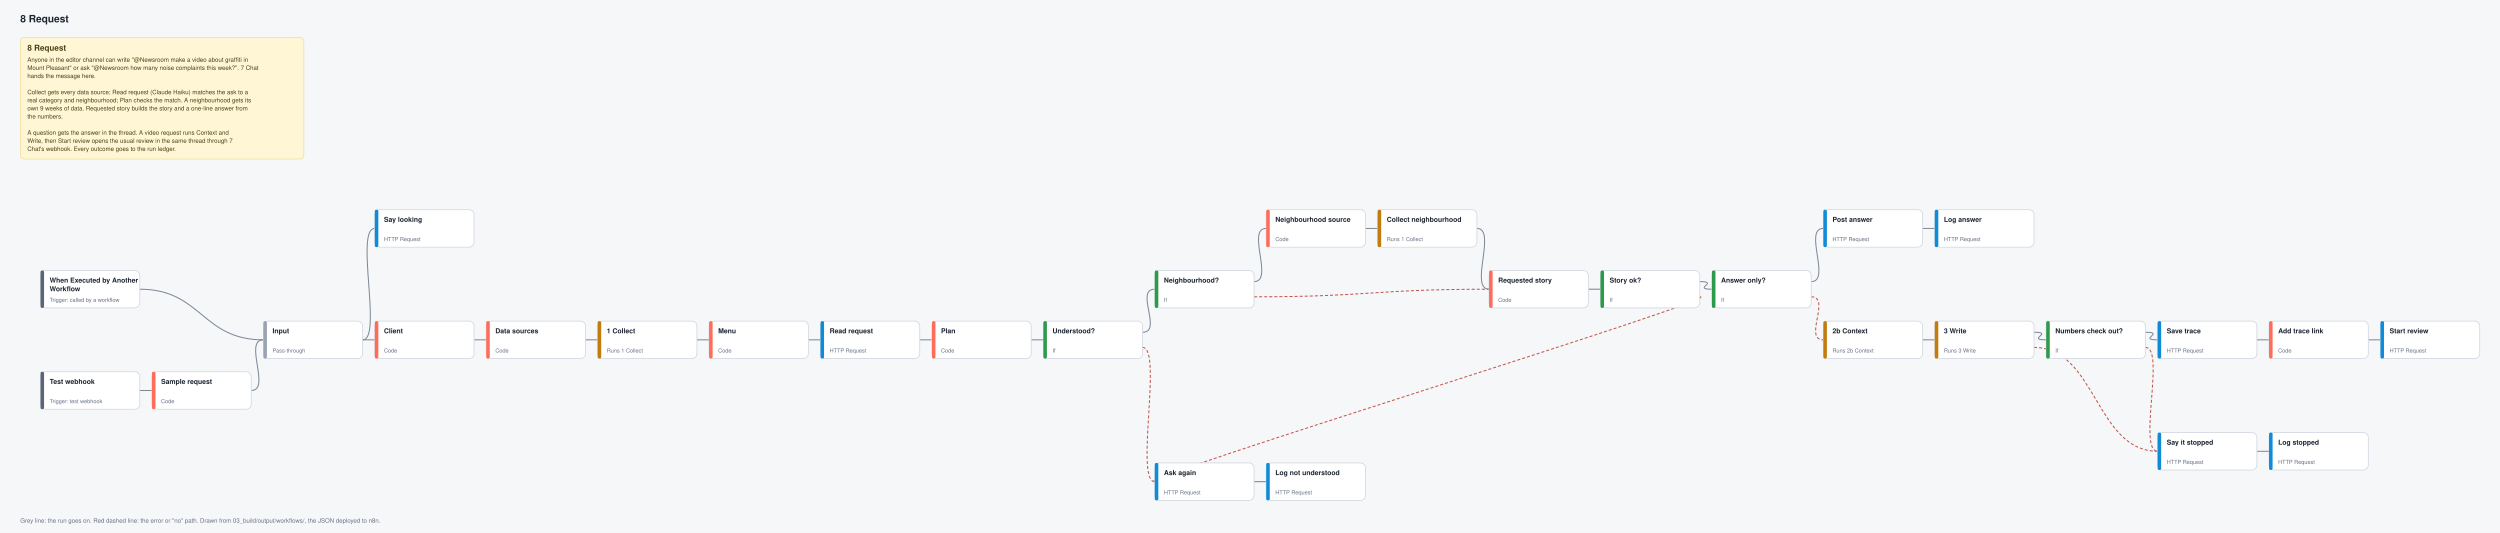
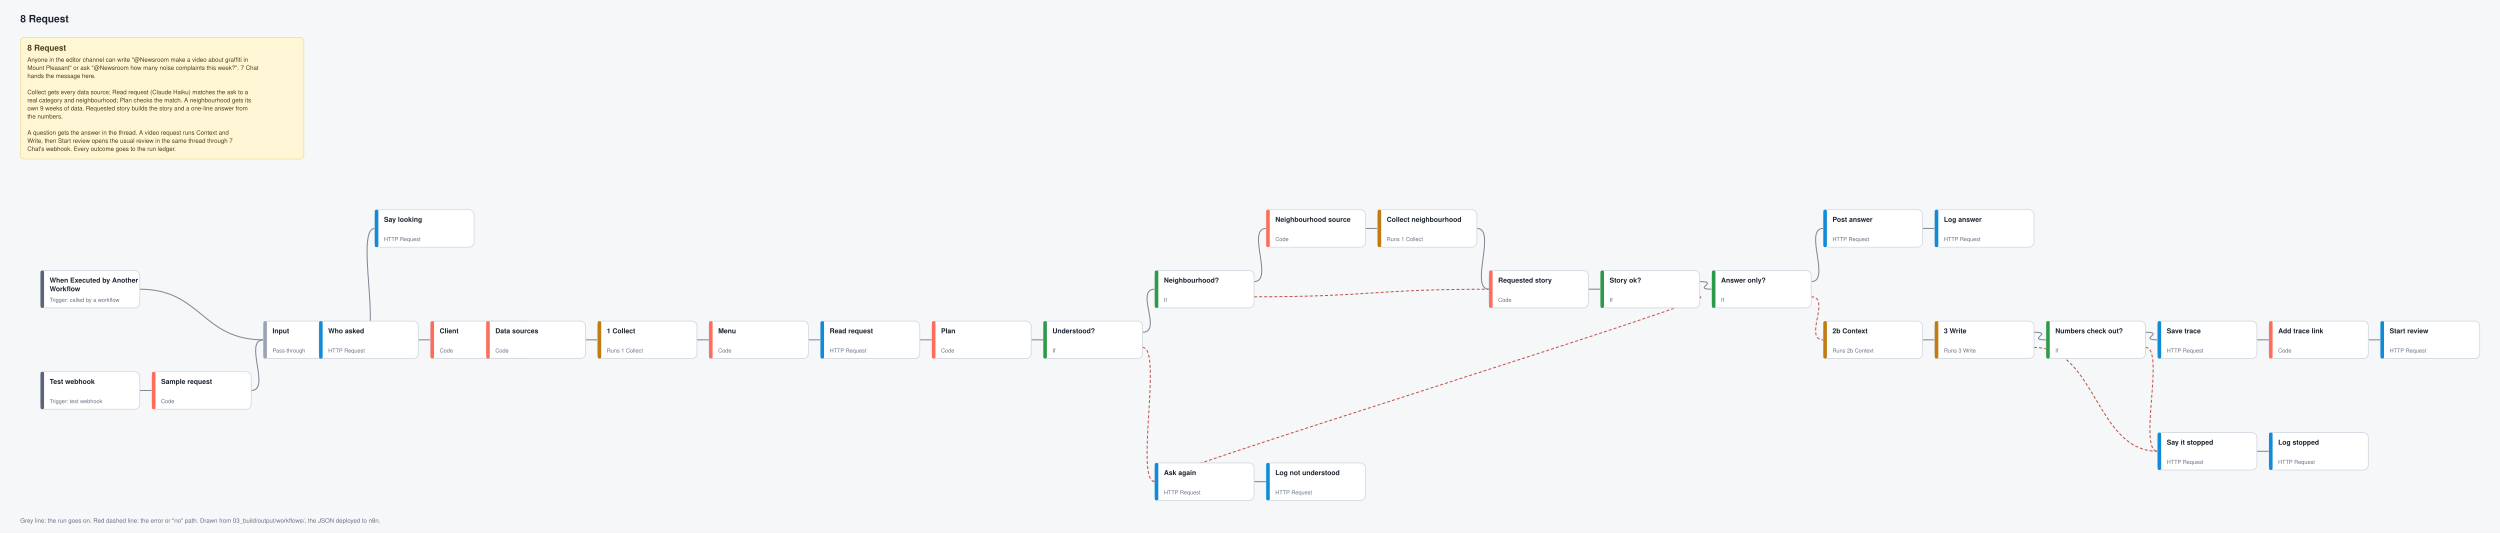
<svg xmlns="http://www.w3.org/2000/svg" width="4936" height="1052" viewBox="0 0 4936 1052" font-family="-apple-system, Segoe UI, Helvetica, Arial, sans-serif">
  <rect x="0" y="0" width="4936" height="1052" fill="#f6f7f9" />
  <text x="40" y="44" font-size="20" font-weight="700" fill="#1c2430">8 Request</text>
  <text x="40" y="1032" font-size="12" fill="#667085">Grey line: the run goes on. Red dashed line: the error or "no" path. Drawn from 03_build/output/workflows/, the JSON deployed to n8n.</text>
  <rect x="40" y="74" width="560" height="240" rx="8" fill="#fff6d6" stroke="#e8d27a" />
  <text x="54" y="100" font-size="16" font-weight="700" fill="#4a3f12">8 Request</text>
  <text x="54" y="122" font-size="12" font-weight="400" fill="#4a3f12">Anyone in the editor channel can write "@Newsroom make a video about graffiti in</text>
  <text x="54" y="138" font-size="12" font-weight="400" fill="#4a3f12">Mount Pleasant" or ask "@Newsroom how many noise complaints this week?". 7 Chat</text>
  <text x="54" y="154" font-size="12" font-weight="400" fill="#4a3f12">hands the message here.</text>
  <text x="54" y="170" font-size="12" font-weight="400" fill="#4a3f12" />
  <text x="54" y="186" font-size="12" font-weight="400" fill="#4a3f12">Collect gets every data source; Read request (Claude Haiku) matches the ask to a</text>
  <text x="54" y="202" font-size="12" font-weight="400" fill="#4a3f12">real category and neighbourhood; Plan checks the match. A neighbourhood gets its</text>
  <text x="54" y="218" font-size="12" font-weight="400" fill="#4a3f12">own 9 weeks of data. Requested story builds the story and a one-line answer from</text>
  <text x="54" y="234" font-size="12" font-weight="400" fill="#4a3f12">the numbers.</text>
  <text x="54" y="250" font-size="12" font-weight="400" fill="#4a3f12" />
  <text x="54" y="266" font-size="12" font-weight="400" fill="#4a3f12">A question gets the answer in the thread. A video request runs Context and</text>
  <text x="54" y="282" font-size="12" font-weight="400" fill="#4a3f12">Write, then Start review opens the usual review in the same thread through 7</text>
  <text x="54" y="298" font-size="12" font-weight="400" fill="#4a3f12">Chat's webhook. Every outcome goes to the run ledger.</text>
  <path d="M276,571 C398,571 398,671 520,671" fill="none" stroke="#7d8796" stroke-width="2" />
  <path d="M496,771 C536,771 480,671 520,671" fill="none" stroke="#7d8796" stroke-width="2" />
  <path d="M716,671 C756,671 700,451 740,451" fill="none" stroke="#7d8796" stroke-width="2" />
-   <path d="M716,671 C756,671 700,671 740,671" fill="none" stroke="#7d8796" stroke-width="2" />
-   <path d="M936,671 C976,671 920,671 960,671" fill="none" stroke="#7d8796" stroke-width="2" />
+   <path d="M716,671 C776,671 570,671 630,671" fill="none" stroke="#7d8796" stroke-width="2" />
+   <path d="M826,671 C866,671 810,671 850,671" fill="none" stroke="#7d8796" stroke-width="2" />
+   <path d="M1046,671 C1106,671 900,671 960,671" fill="none" stroke="#7d8796" stroke-width="2" />
  <path d="M1156,671 C1196,671 1140,671 1180,671" fill="none" stroke="#7d8796" stroke-width="2" />
  <path d="M1376,671 C1416,671 1360,671 1400,671" fill="none" stroke="#7d8796" stroke-width="2" />
  <path d="M1596,671 C1636,671 1580,671 1620,671" fill="none" stroke="#7d8796" stroke-width="2" />
  <path d="M1816,671 C1856,671 1800,671 1840,671" fill="none" stroke="#7d8796" stroke-width="2" />
  <path d="M2036,671 C2076,671 2020,671 2060,671" fill="none" stroke="#7d8796" stroke-width="2" />
  <path d="M2256,656 C2296,656 2240,571 2280,571" fill="none" stroke="#7d8796" stroke-width="2" />
  <path d="M2256,686 C2296,686 2240,951 2280,951" fill="none" stroke="#c2534a" stroke-width="2" stroke-dasharray="6 4" />
  <path d="M2476,556 C2516,556 2460,451 2500,451" fill="none" stroke="#7d8796" stroke-width="2" />
  <path d="M2476,586 C2708,586 2708,571 2940,571" fill="none" stroke="#c2534a" stroke-width="2" stroke-dasharray="6 4" />
  <path d="M2696,451 C2736,451 2680,451 2720,451" fill="none" stroke="#7d8796" stroke-width="2" />
  <path d="M2916,451 C2956,451 2900,571 2940,571" fill="none" stroke="#7d8796" stroke-width="2" />
  <path d="M3136,571 C3176,571 3120,571 3160,571" fill="none" stroke="#7d8796" stroke-width="2" />
  <path d="M3356,556 C3396,556 3340,571 3380,571" fill="none" stroke="#7d8796" stroke-width="2" />
  <path d="M3356,586 C3416,586 2220,951 2280,951" fill="none" stroke="#c2534a" stroke-width="2" stroke-dasharray="6 4" />
  <path d="M3576,556 C3616,556 3560,451 3600,451" fill="none" stroke="#7d8796" stroke-width="2" />
  <path d="M3576,586 C3616,586 3560,671 3600,671" fill="none" stroke="#c2534a" stroke-width="2" stroke-dasharray="6 4" />
  <path d="M3796,451 C3836,451 3780,451 3820,451" fill="none" stroke="#7d8796" stroke-width="2" />
  <path d="M3796,671 C3836,671 3780,671 3820,671" fill="none" stroke="#7d8796" stroke-width="2" />
  <path d="M4016,656 C4056,656 4000,671 4040,671" fill="none" stroke="#7d8796" stroke-width="2" />
  <path d="M4016,686 C4138,686 4138,891 4260,891" fill="none" stroke="#c2534a" stroke-width="2" stroke-dasharray="6 4" />
  <path d="M4236,656 C4276,656 4220,671 4260,671" fill="none" stroke="#7d8796" stroke-width="2" />
  <path d="M4236,686 C4276,686 4220,891 4260,891" fill="none" stroke="#c2534a" stroke-width="2" stroke-dasharray="6 4" />
  <path d="M4456,671 C4496,671 4440,671 4480,671" fill="none" stroke="#7d8796" stroke-width="2" />
  <path d="M4676,671 C4716,671 4660,671 4700,671" fill="none" stroke="#7d8796" stroke-width="2" />
  <path d="M4456,891 C4496,891 4440,891 4480,891" fill="none" stroke="#7d8796" stroke-width="2" />
  <path d="M2476,951 C2516,951 2460,951 2500,951" fill="none" stroke="#7d8796" stroke-width="2" />
  <path d="M276,771 C316,771 260,771 300,771" fill="none" stroke="#7d8796" stroke-width="2" />
  <rect x="80" y="534" width="196" height="74" rx="10" fill="#ffffff" stroke="#cfd5de" stroke-width="1.5" />
  <rect x="80" y="534" width="7" height="74" rx="3" fill="#5a6578" />
  <text x="98" y="558" font-size="13.5" font-weight="700" fill="#1c2430">When Executed by Another</text>
  <text x="98" y="575" font-size="13.5" font-weight="700" fill="#1c2430">Workflow</text>
  <text x="98" y="596" font-size="11" fill="#667085">Trigger: called by a workflow</text>
  <rect x="80" y="734" width="196" height="74" rx="10" fill="#ffffff" stroke="#cfd5de" stroke-width="1.5" />
  <rect x="80" y="734" width="7" height="74" rx="3" fill="#5a6578" />
  <text x="98" y="758" font-size="13.5" font-weight="700" fill="#1c2430">Test webhook</text>
  <text x="98" y="796" font-size="11" fill="#667085">Trigger: test webhook</text>
  <rect x="300" y="734" width="196" height="74" rx="10" fill="#ffffff" stroke="#cfd5de" stroke-width="1.5" />
  <rect x="300" y="734" width="7" height="74" rx="3" fill="#ff6d5a" />
  <text x="318" y="758" font-size="13.5" font-weight="700" fill="#1c2430">Sample request</text>
  <text x="318" y="796" font-size="11" fill="#667085">Code</text>
  <rect x="520" y="634" width="196" height="74" rx="10" fill="#ffffff" stroke="#cfd5de" stroke-width="1.5" />
  <rect x="520" y="634" width="7" height="74" rx="3" fill="#9aa3b2" />
  <text x="538" y="658" font-size="13.5" font-weight="700" fill="#1c2430">Input</text>
  <text x="538" y="696" font-size="11" fill="#667085">Pass-through</text>
  <rect x="740" y="414" width="196" height="74" rx="10" fill="#ffffff" stroke="#cfd5de" stroke-width="1.5" />
  <rect x="740" y="414" width="7" height="74" rx="3" fill="#0f8bd8" />
  <text x="758" y="438" font-size="13.5" font-weight="700" fill="#1c2430">Say looking</text>
  <text x="758" y="476" font-size="11" fill="#667085">HTTP Request</text>
-   <rect x="740" y="634" width="196" height="74" rx="10" fill="#ffffff" stroke="#cfd5de" stroke-width="1.5" />
-   <rect x="740" y="634" width="7" height="74" rx="3" fill="#ff6d5a" />
-   <text x="758" y="658" font-size="13.5" font-weight="700" fill="#1c2430">Client</text>
-   <text x="758" y="696" font-size="11" fill="#667085">Code</text>
+   <rect x="630" y="634" width="196" height="74" rx="10" fill="#ffffff" stroke="#cfd5de" stroke-width="1.5" />
+   <rect x="630" y="634" width="7" height="74" rx="3" fill="#0f8bd8" />
+   <text x="648" y="658" font-size="13.5" font-weight="700" fill="#1c2430">Who asked</text>
+   <text x="648" y="696" font-size="11" fill="#667085">HTTP Request</text>
+   <rect x="850" y="634" width="196" height="74" rx="10" fill="#ffffff" stroke="#cfd5de" stroke-width="1.5" />
+   <rect x="850" y="634" width="7" height="74" rx="3" fill="#ff6d5a" />
+   <text x="868" y="658" font-size="13.5" font-weight="700" fill="#1c2430">Client</text>
+   <text x="868" y="696" font-size="11" fill="#667085">Code</text>
  <rect x="960" y="634" width="196" height="74" rx="10" fill="#ffffff" stroke="#cfd5de" stroke-width="1.5" />
  <rect x="960" y="634" width="7" height="74" rx="3" fill="#ff6d5a" />
  <text x="978" y="658" font-size="13.5" font-weight="700" fill="#1c2430">Data sources</text>
  <text x="978" y="696" font-size="11" fill="#667085">Code</text>
  <rect x="1180" y="634" width="196" height="74" rx="10" fill="#ffffff" stroke="#cfd5de" stroke-width="1.5" />
  <rect x="1180" y="634" width="7" height="74" rx="3" fill="#c27b0e" />
  <text x="1198" y="658" font-size="13.5" font-weight="700" fill="#1c2430">1 Collect</text>
  <text x="1198" y="696" font-size="11" fill="#667085">Runs 1 Collect</text>
  <rect x="1400" y="634" width="196" height="74" rx="10" fill="#ffffff" stroke="#cfd5de" stroke-width="1.5" />
  <rect x="1400" y="634" width="7" height="74" rx="3" fill="#ff6d5a" />
  <text x="1418" y="658" font-size="13.5" font-weight="700" fill="#1c2430">Menu</text>
  <text x="1418" y="696" font-size="11" fill="#667085">Code</text>
  <rect x="1620" y="634" width="196" height="74" rx="10" fill="#ffffff" stroke="#cfd5de" stroke-width="1.5" />
  <rect x="1620" y="634" width="7" height="74" rx="3" fill="#0f8bd8" />
  <text x="1638" y="658" font-size="13.5" font-weight="700" fill="#1c2430">Read request</text>
  <text x="1638" y="696" font-size="11" fill="#667085">HTTP Request</text>
  <rect x="1840" y="634" width="196" height="74" rx="10" fill="#ffffff" stroke="#cfd5de" stroke-width="1.5" />
  <rect x="1840" y="634" width="7" height="74" rx="3" fill="#ff6d5a" />
  <text x="1858" y="658" font-size="13.5" font-weight="700" fill="#1c2430">Plan</text>
  <text x="1858" y="696" font-size="11" fill="#667085">Code</text>
  <rect x="2060" y="634" width="196" height="74" rx="10" fill="#ffffff" stroke="#cfd5de" stroke-width="1.5" />
  <rect x="2060" y="634" width="7" height="74" rx="3" fill="#2c9a4b" />
  <text x="2078" y="658" font-size="13.5" font-weight="700" fill="#1c2430">Understood?</text>
  <text x="2078" y="696" font-size="11" fill="#667085">If</text>
  <rect x="2280" y="534" width="196" height="74" rx="10" fill="#ffffff" stroke="#cfd5de" stroke-width="1.5" />
  <rect x="2280" y="534" width="7" height="74" rx="3" fill="#2c9a4b" />
  <text x="2298" y="558" font-size="13.5" font-weight="700" fill="#1c2430">Neighbourhood?</text>
  <text x="2298" y="596" font-size="11" fill="#667085">If</text>
  <rect x="2500" y="414" width="196" height="74" rx="10" fill="#ffffff" stroke="#cfd5de" stroke-width="1.5" />
  <rect x="2500" y="414" width="7" height="74" rx="3" fill="#ff6d5a" />
  <text x="2518" y="438" font-size="13.5" font-weight="700" fill="#1c2430">Neighbourhood source</text>
  <text x="2518" y="476" font-size="11" fill="#667085">Code</text>
  <rect x="2720" y="414" width="196" height="74" rx="10" fill="#ffffff" stroke="#cfd5de" stroke-width="1.5" />
  <rect x="2720" y="414" width="7" height="74" rx="3" fill="#c27b0e" />
  <text x="2738" y="438" font-size="13.5" font-weight="700" fill="#1c2430">Collect neighbourhood</text>
  <text x="2738" y="476" font-size="11" fill="#667085">Runs 1 Collect</text>
  <rect x="2940" y="534" width="196" height="74" rx="10" fill="#ffffff" stroke="#cfd5de" stroke-width="1.5" />
  <rect x="2940" y="534" width="7" height="74" rx="3" fill="#ff6d5a" />
  <text x="2958" y="558" font-size="13.5" font-weight="700" fill="#1c2430">Requested story</text>
  <text x="2958" y="596" font-size="11" fill="#667085">Code</text>
  <rect x="3160" y="534" width="196" height="74" rx="10" fill="#ffffff" stroke="#cfd5de" stroke-width="1.5" />
  <rect x="3160" y="534" width="7" height="74" rx="3" fill="#2c9a4b" />
  <text x="3178" y="558" font-size="13.5" font-weight="700" fill="#1c2430">Story ok?</text>
  <text x="3178" y="596" font-size="11" fill="#667085">If</text>
  <rect x="3380" y="534" width="196" height="74" rx="10" fill="#ffffff" stroke="#cfd5de" stroke-width="1.5" />
  <rect x="3380" y="534" width="7" height="74" rx="3" fill="#2c9a4b" />
  <text x="3398" y="558" font-size="13.5" font-weight="700" fill="#1c2430">Answer only?</text>
  <text x="3398" y="596" font-size="11" fill="#667085">If</text>
  <rect x="3600" y="414" width="196" height="74" rx="10" fill="#ffffff" stroke="#cfd5de" stroke-width="1.5" />
  <rect x="3600" y="414" width="7" height="74" rx="3" fill="#0f8bd8" />
  <text x="3618" y="438" font-size="13.5" font-weight="700" fill="#1c2430">Post answer</text>
  <text x="3618" y="476" font-size="11" fill="#667085">HTTP Request</text>
  <rect x="3820" y="414" width="196" height="74" rx="10" fill="#ffffff" stroke="#cfd5de" stroke-width="1.5" />
  <rect x="3820" y="414" width="7" height="74" rx="3" fill="#0f8bd8" />
  <text x="3838" y="438" font-size="13.5" font-weight="700" fill="#1c2430">Log answer</text>
  <text x="3838" y="476" font-size="11" fill="#667085">HTTP Request</text>
  <rect x="3600" y="634" width="196" height="74" rx="10" fill="#ffffff" stroke="#cfd5de" stroke-width="1.5" />
  <rect x="3600" y="634" width="7" height="74" rx="3" fill="#c27b0e" />
  <text x="3618" y="658" font-size="13.5" font-weight="700" fill="#1c2430">2b Context</text>
  <text x="3618" y="696" font-size="11" fill="#667085">Runs 2b Context</text>
  <rect x="3820" y="634" width="196" height="74" rx="10" fill="#ffffff" stroke="#cfd5de" stroke-width="1.5" />
  <rect x="3820" y="634" width="7" height="74" rx="3" fill="#c27b0e" />
  <text x="3838" y="658" font-size="13.5" font-weight="700" fill="#1c2430">3 Write</text>
  <text x="3838" y="696" font-size="11" fill="#667085">Runs 3 Write</text>
  <rect x="4040" y="634" width="196" height="74" rx="10" fill="#ffffff" stroke="#cfd5de" stroke-width="1.5" />
  <rect x="4040" y="634" width="7" height="74" rx="3" fill="#2c9a4b" />
  <text x="4058" y="658" font-size="13.5" font-weight="700" fill="#1c2430">Numbers check out?</text>
  <text x="4058" y="696" font-size="11" fill="#667085">If</text>
  <rect x="4260" y="634" width="196" height="74" rx="10" fill="#ffffff" stroke="#cfd5de" stroke-width="1.5" />
  <rect x="4260" y="634" width="7" height="74" rx="3" fill="#0f8bd8" />
  <text x="4278" y="658" font-size="13.5" font-weight="700" fill="#1c2430">Save trace</text>
  <text x="4278" y="696" font-size="11" fill="#667085">HTTP Request</text>
  <rect x="4480" y="634" width="196" height="74" rx="10" fill="#ffffff" stroke="#cfd5de" stroke-width="1.5" />
  <rect x="4480" y="634" width="7" height="74" rx="3" fill="#ff6d5a" />
  <text x="4498" y="658" font-size="13.5" font-weight="700" fill="#1c2430">Add trace link</text>
  <text x="4498" y="696" font-size="11" fill="#667085">Code</text>
  <rect x="4700" y="634" width="196" height="74" rx="10" fill="#ffffff" stroke="#cfd5de" stroke-width="1.5" />
  <rect x="4700" y="634" width="7" height="74" rx="3" fill="#0f8bd8" />
  <text x="4718" y="658" font-size="13.5" font-weight="700" fill="#1c2430">Start review</text>
  <text x="4718" y="696" font-size="11" fill="#667085">HTTP Request</text>
  <rect x="4260" y="854" width="196" height="74" rx="10" fill="#ffffff" stroke="#cfd5de" stroke-width="1.5" />
  <rect x="4260" y="854" width="7" height="74" rx="3" fill="#0f8bd8" />
  <text x="4278" y="878" font-size="13.5" font-weight="700" fill="#1c2430">Say it stopped</text>
  <text x="4278" y="916" font-size="11" fill="#667085">HTTP Request</text>
  <rect x="4480" y="854" width="196" height="74" rx="10" fill="#ffffff" stroke="#cfd5de" stroke-width="1.5" />
  <rect x="4480" y="854" width="7" height="74" rx="3" fill="#0f8bd8" />
  <text x="4498" y="878" font-size="13.5" font-weight="700" fill="#1c2430">Log stopped</text>
  <text x="4498" y="916" font-size="11" fill="#667085">HTTP Request</text>
  <rect x="2280" y="914" width="196" height="74" rx="10" fill="#ffffff" stroke="#cfd5de" stroke-width="1.5" />
  <rect x="2280" y="914" width="7" height="74" rx="3" fill="#0f8bd8" />
  <text x="2298" y="938" font-size="13.5" font-weight="700" fill="#1c2430">Ask again</text>
  <text x="2298" y="976" font-size="11" fill="#667085">HTTP Request</text>
  <rect x="2500" y="914" width="196" height="74" rx="10" fill="#ffffff" stroke="#cfd5de" stroke-width="1.5" />
  <rect x="2500" y="914" width="7" height="74" rx="3" fill="#0f8bd8" />
  <text x="2518" y="938" font-size="13.5" font-weight="700" fill="#1c2430">Log not understood</text>
  <text x="2518" y="976" font-size="11" fill="#667085">HTTP Request</text>
</svg>
